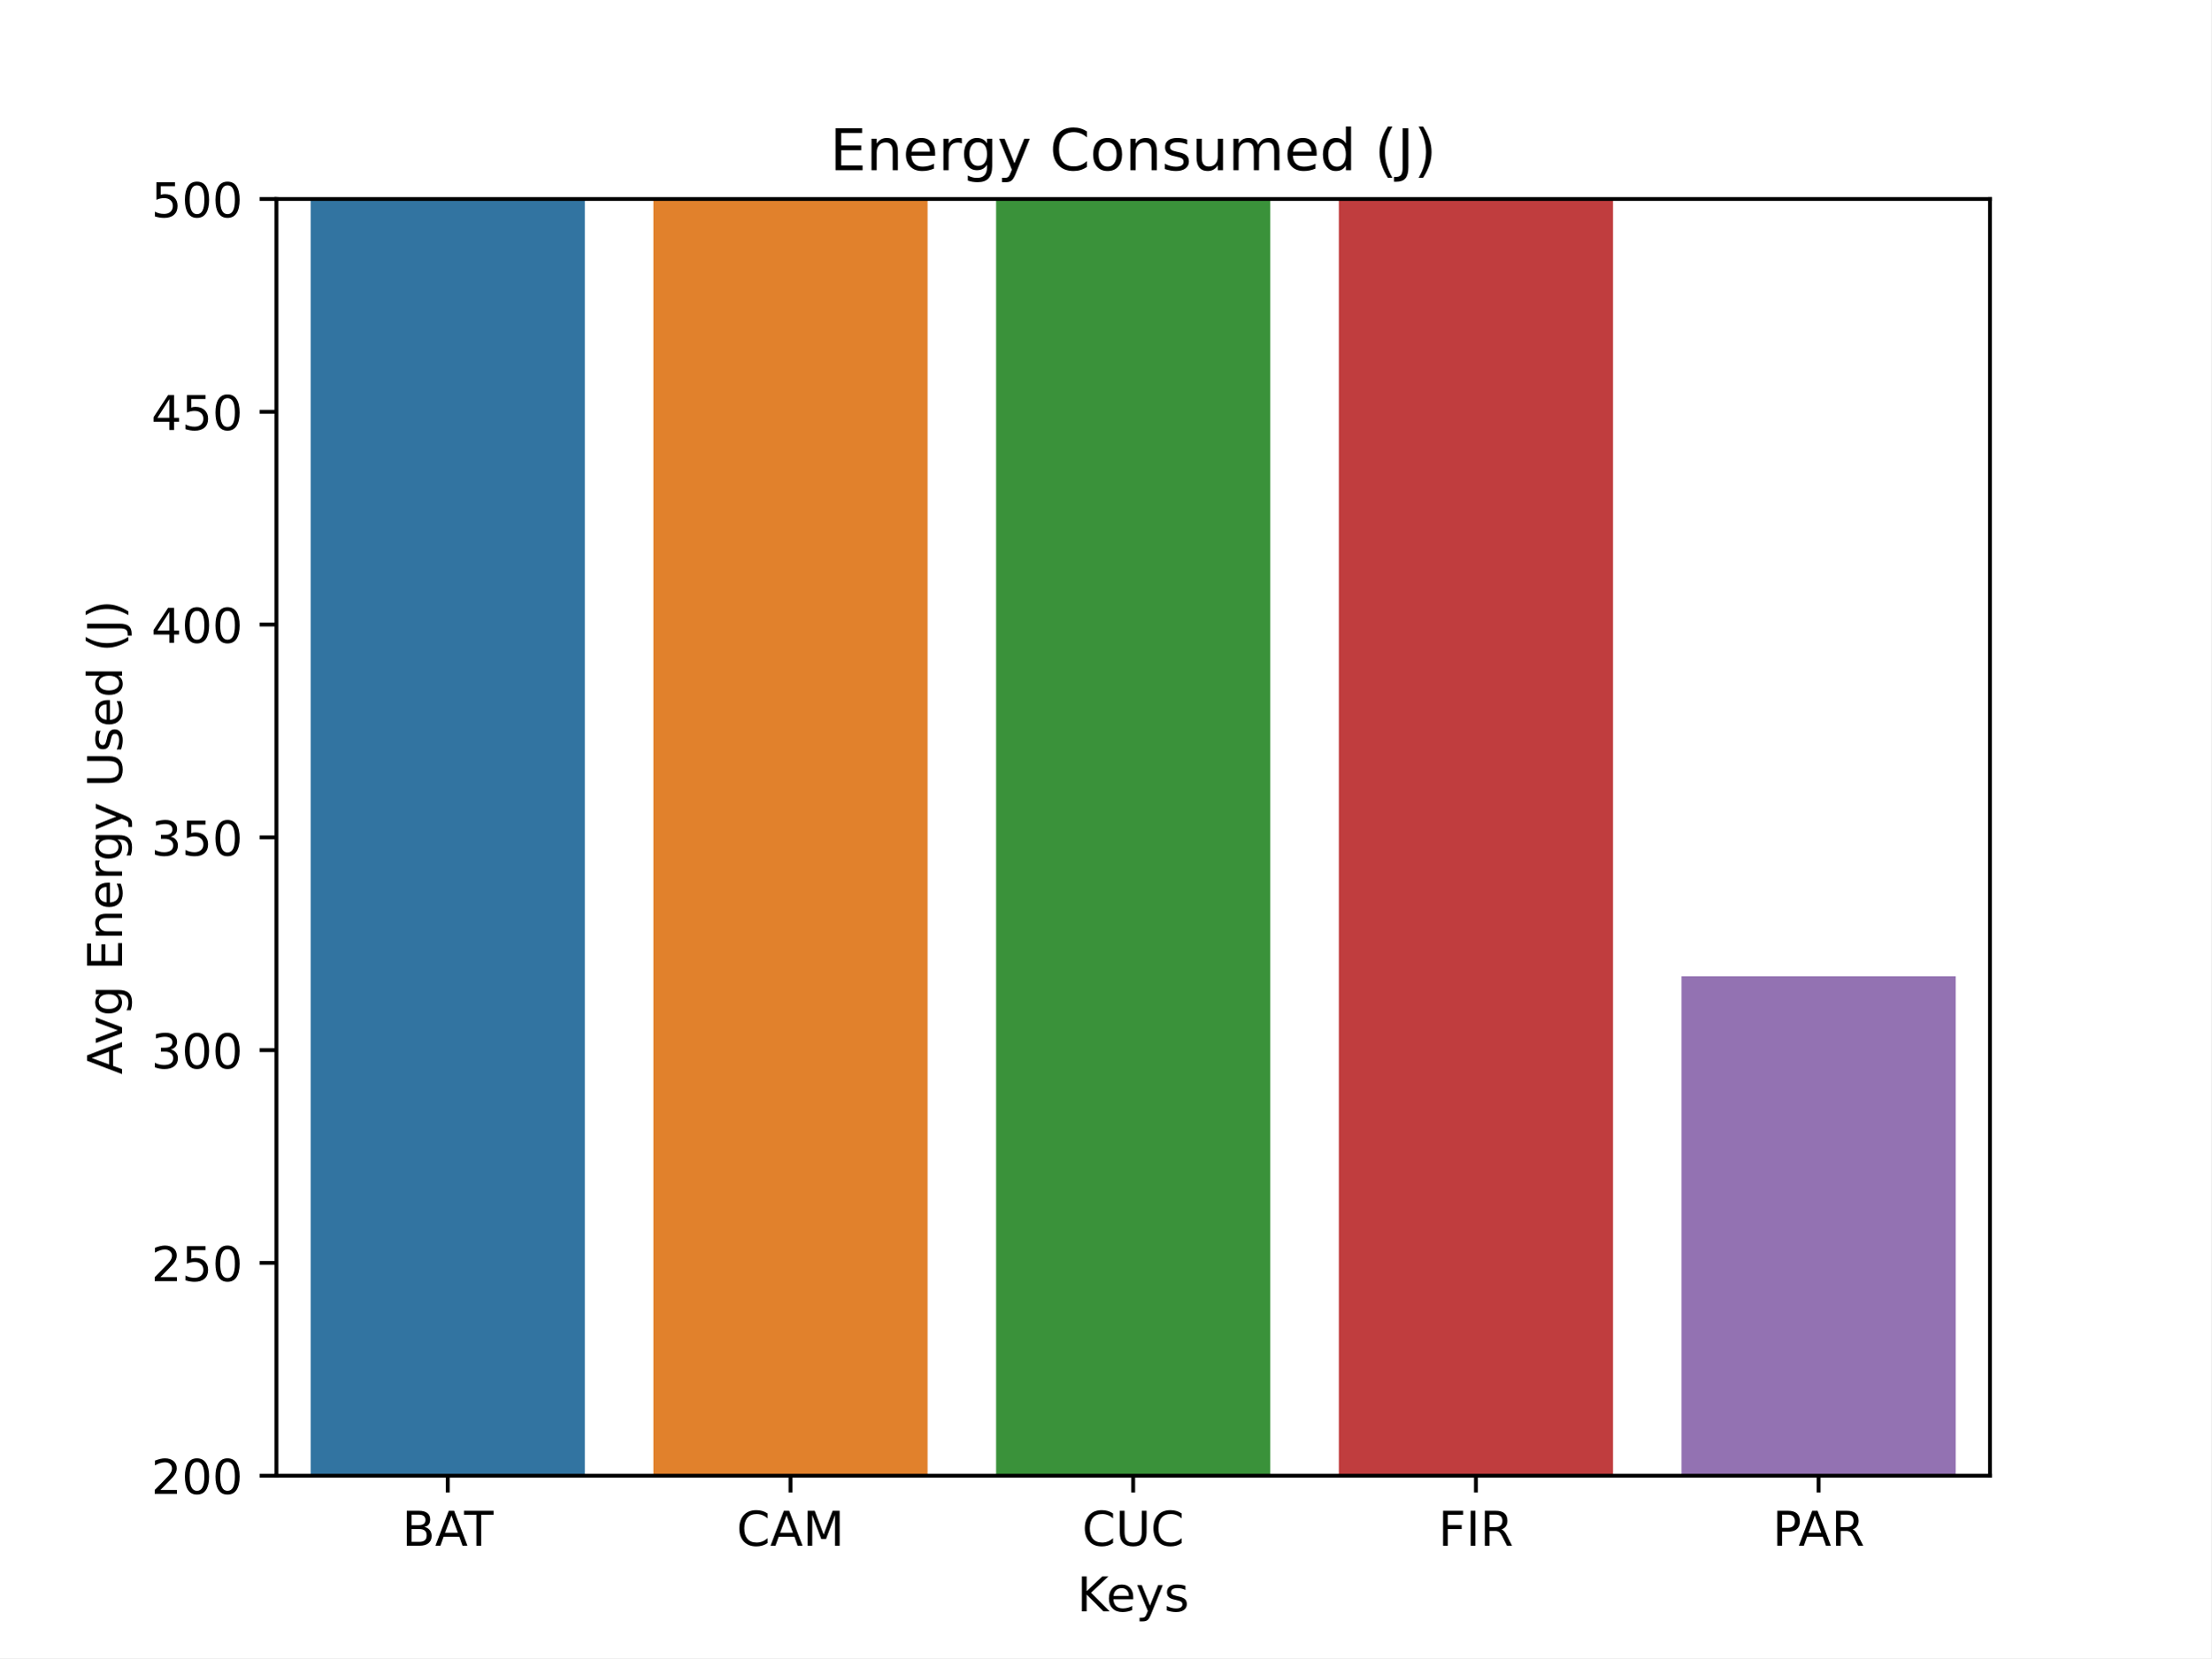
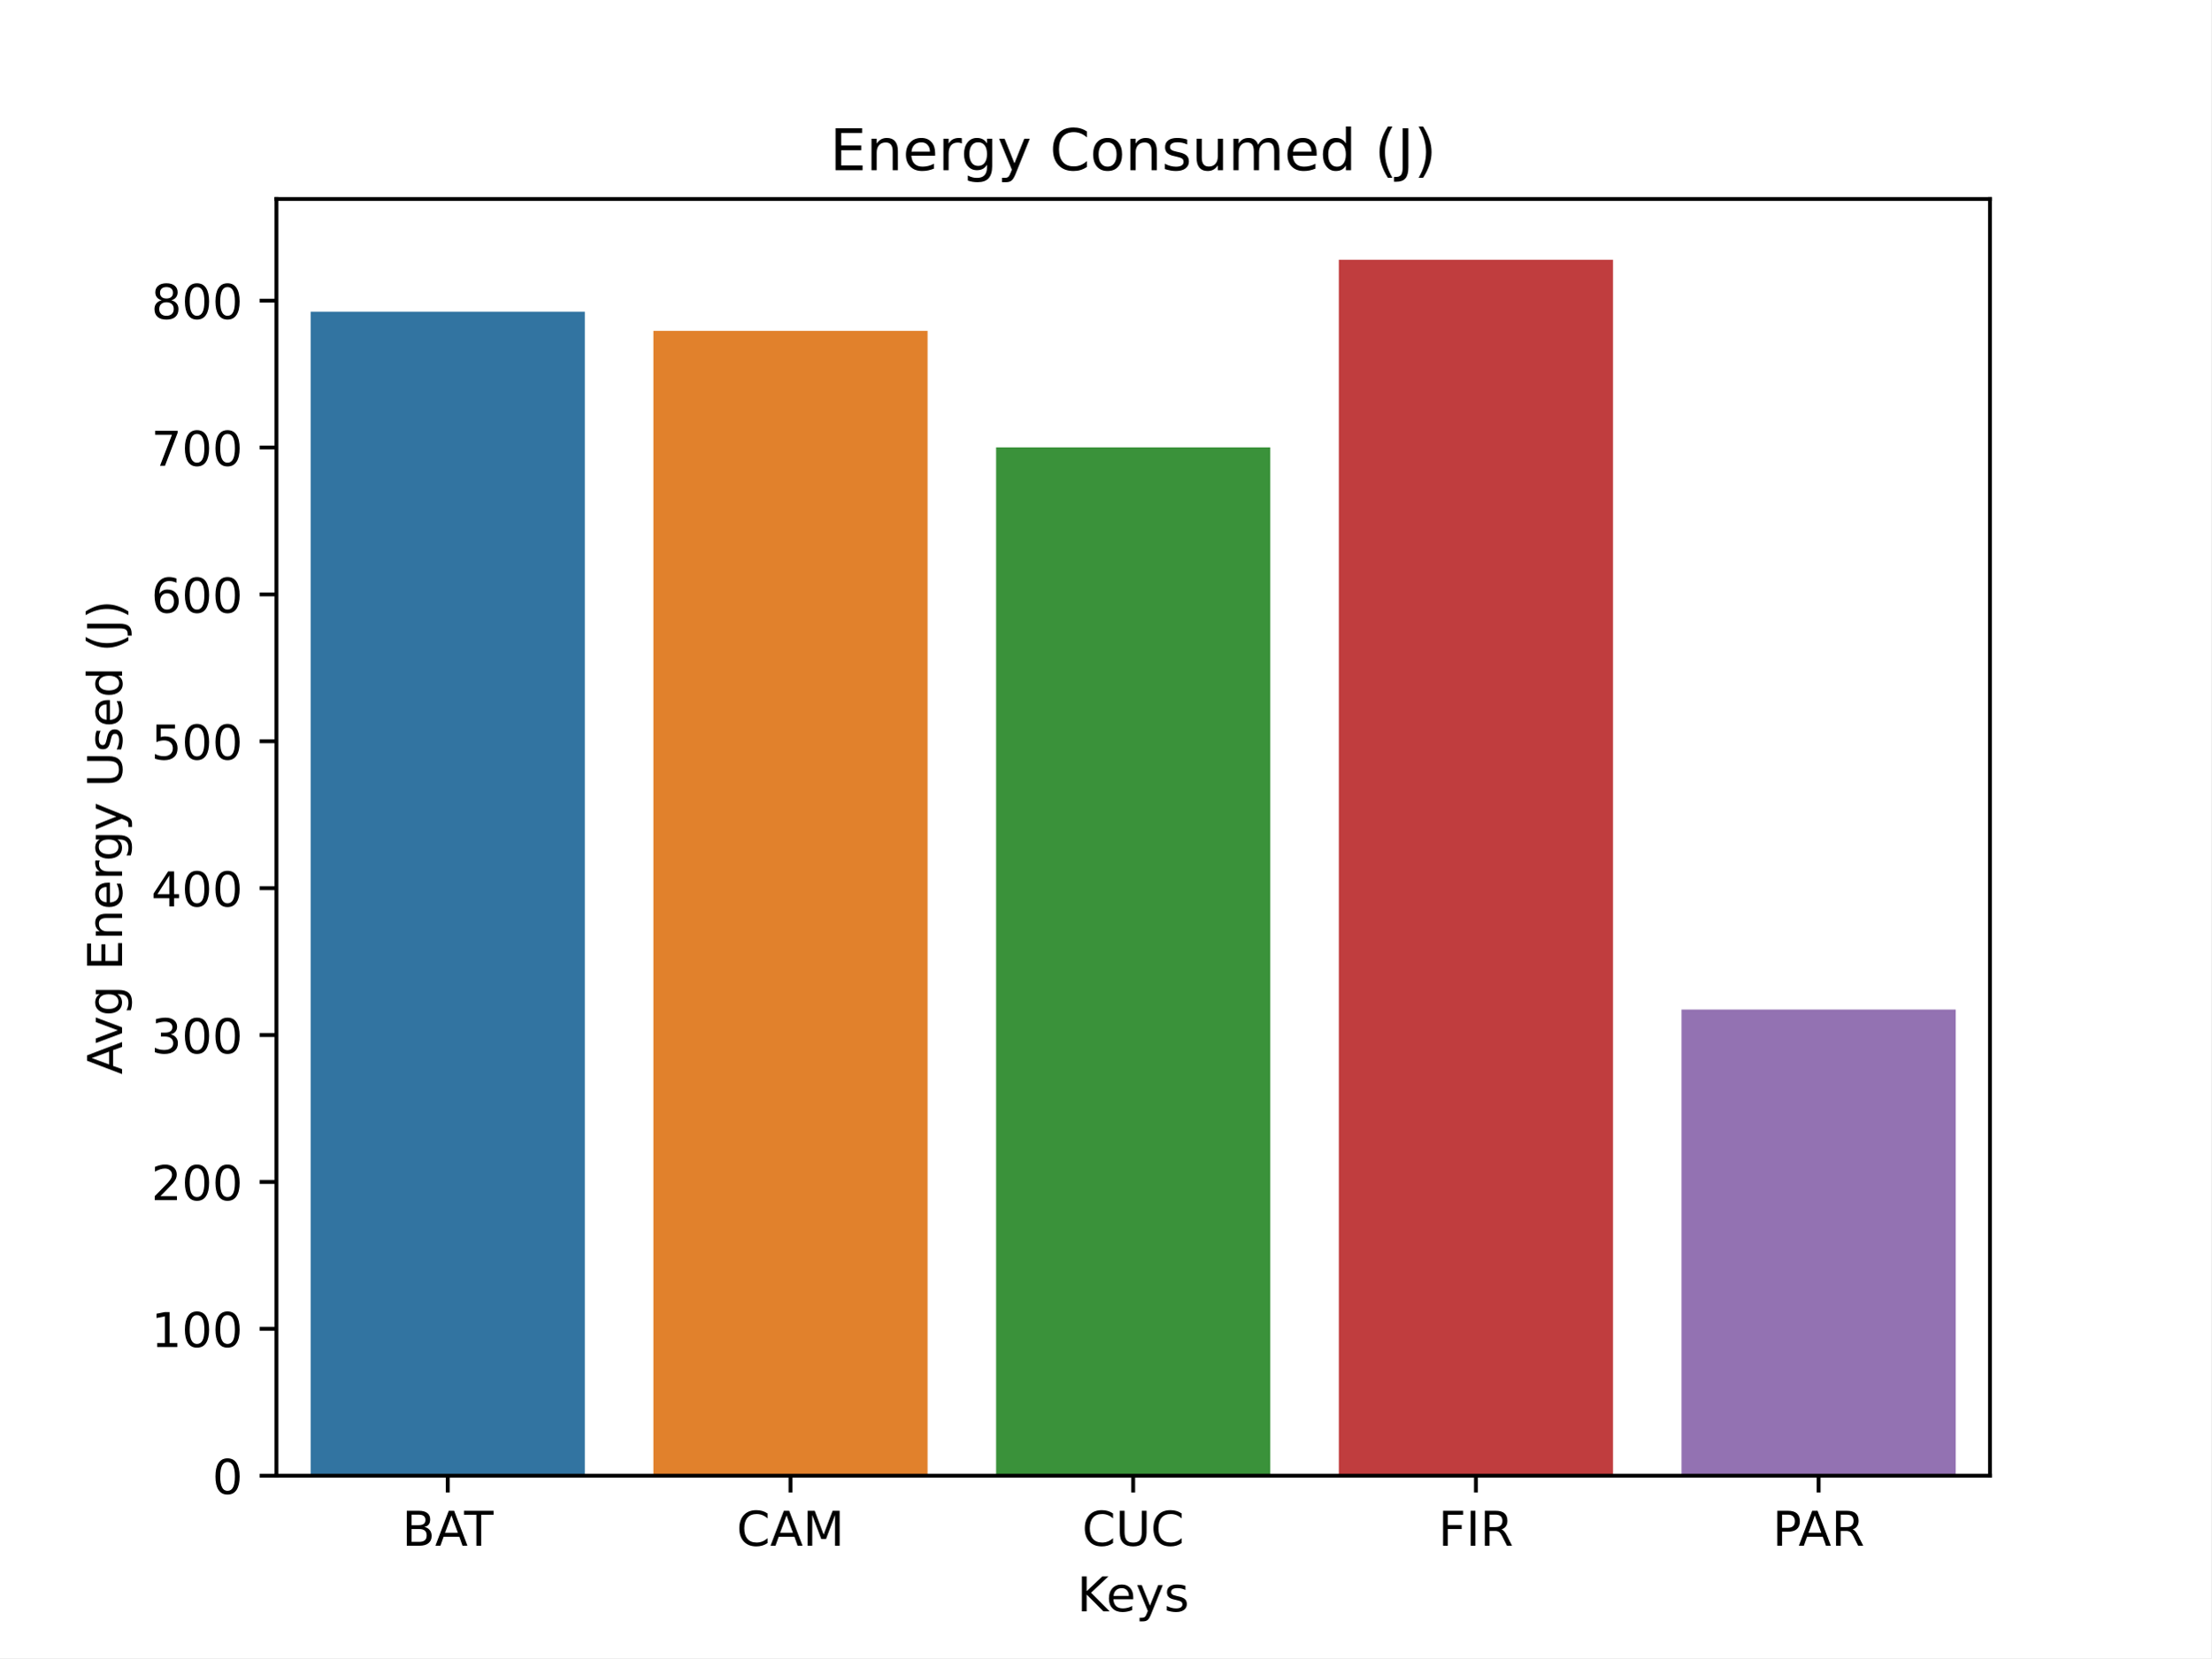
<svg xmlns="http://www.w3.org/2000/svg" xmlns:xlink="http://www.w3.org/1999/xlink" width="460.8pt" height="345.6pt" viewBox="0 0 460.8 345.6" version="1.1">
  <defs>
    <style type="text/css">*{stroke-linejoin: round; stroke-linecap: butt}</style>
  </defs>
  <g id="figure_1">
    <g id="patch_1">
      <path d="M 0 345.6  L 460.8 345.6  L 460.8 0  L 0 0  z " style="fill: #ffffff" />
    </g>
    <g id="axes_1">
      <g id="patch_2">
        <path d="M 57.6 307.584  L 414.72 307.584  L 414.72 41.472  L 57.6 41.472  z " style="fill: #ffffff" />
      </g>
      <g id="patch_3">
-         <path d="M 64.742 484.992  L 121.882 484.992  L 121.882 -217.952  L 64.742 -217.952  z " clip-path="url(#pfa598951a0)" style="fill: #3274a1" />
+         <path d="M 64.742 307.584  L 121.882 307.584  L 121.882 64.97  L 64.742 64.97  z " clip-path="url(#pc5b1e5dbd6)" style="fill: #3274a1" />
      </g>
      <g id="patch_4">
-         <path d="M 136.166 484.992  L 193.306 484.992  L 193.306 -206.402  L 136.166 -206.402  z " clip-path="url(#pfa598951a0)" style="fill: #e1812c" />
+         <path d="M 136.166 307.584  L 193.306 307.584  L 193.306 68.956  L 136.166 68.956  z " clip-path="url(#pc5b1e5dbd6)" style="fill: #e1812c" />
      </g>
      <g id="patch_5">
-         <path d="M 207.59 484.992  L 264.73 484.992  L 264.73 -136.034  L 207.59 -136.034  z " clip-path="url(#pfa598951a0)" style="fill: #3a923a" />
+         <path d="M 207.59 307.584  L 264.73 307.584  L 264.73 93.243  L 207.59 93.243  z " clip-path="url(#pc5b1e5dbd6)" style="fill: #3a923a" />
      </g>
      <g id="patch_6">
-         <path d="M 279.014 484.992  L 336.154 484.992  L 336.154 -249.317  L 279.014 -249.317  z " clip-path="url(#pfa598951a0)" style="fill: #c03d3e" />
+         <path d="M 279.014 307.584  L 336.154 307.584  L 336.154 54.144  L 279.014 54.144  z " clip-path="url(#pc5b1e5dbd6)" style="fill: #c03d3e" />
      </g>
      <g id="patch_7">
-         <path d="M 350.438 484.992  L 407.578 484.992  L 407.578 203.49  L 350.438 203.49  z " clip-path="url(#pfa598951a0)" style="fill: #9372b2" />
+         <path d="M 350.438 307.584  L 407.578 307.584  L 407.578 210.426  L 350.438 210.426  z " clip-path="url(#pc5b1e5dbd6)" style="fill: #9372b2" />
      </g>
      <g id="matplotlib.axis_1">
        <g id="xtick_1">
          <g id="line2d_1">
            <defs>
-               <path id="m22e3c6c79f" d="M 0 0  L 0 3.5  " style="stroke: #000000; stroke-width: 0.8" />
+               <path id="m3621d95616" d="M 0 0  L 0 3.5  " style="stroke: #000000; stroke-width: 0.8" />
            </defs>
            <g>
-               <use xlink:href="#m22e3c6c79f" x="93.312" y="307.584" style="stroke: #000000; stroke-width: 0.8" />
+               <use xlink:href="#m3621d95616" x="93.312" y="307.584" style="stroke: #000000; stroke-width: 0.8" />
            </g>
          </g>
          <g id="text_1">
            <g transform="translate(83.79481 322.1824)scale(0.1 -0.1)">
              <defs>
                <path id="DejaVuSans-42" d="M 1259 2228  L 1259 519  L 2272 519  Q 2781 519 3026 730  Q 3272 941 3272 1375  Q 3272 1813 3026 2020  Q 2781 2228 2272 2228  L 1259 2228  z M 1259 4147  L 1259 2741  L 2194 2741  Q 2656 2741 2882 2914  Q 3109 3088 3109 3444  Q 3109 3797 2882 3972  Q 2656 4147 2194 4147  L 1259 4147  z M 628 4666  L 2241 4666  Q 2963 4666 3353 4366  Q 3744 4066 3744 3513  Q 3744 3084 3544 2831  Q 3344 2578 2956 2516  Q 3422 2416 3680 2098  Q 3938 1781 3938 1306  Q 3938 681 3513 340  Q 3088 0 2303 0  L 628 0  L 628 4666  z " transform="scale(0.015625)" />
                <path id="DejaVuSans-41" d="M 2188 4044  L 1331 1722  L 3047 1722  L 2188 4044  z M 1831 4666  L 2547 4666  L 4325 0  L 3669 0  L 3244 1197  L 1141 1197  L 716 0  L 50 0  L 1831 4666  z " transform="scale(0.015625)" />
                <path id="DejaVuSans-54" d="M -19 4666  L 3928 4666  L 3928 4134  L 2272 4134  L 2272 0  L 1638 0  L 1638 4134  L -19 4134  L -19 4666  z " transform="scale(0.015625)" />
              </defs>
              <use xlink:href="#DejaVuSans-42" />
              <use xlink:href="#DejaVuSans-41" x="68.604" />
              <use xlink:href="#DejaVuSans-54" x="129.262" />
            </g>
          </g>
        </g>
        <g id="xtick_2">
          <g id="line2d_2">
            <g>
-               <use xlink:href="#m22e3c6c79f" x="164.736" y="307.584" style="stroke: #000000; stroke-width: 0.8" />
+               <use xlink:href="#m3621d95616" x="164.736" y="307.584" style="stroke: #000000; stroke-width: 0.8" />
            </g>
          </g>
          <g id="text_2">
            <g transform="translate(153.5102 322.1824)scale(0.1 -0.1)">
              <defs>
                <path id="DejaVuSans-43" d="M 4122 4306  L 4122 3641  Q 3803 3938 3442 4084  Q 3081 4231 2675 4231  Q 1875 4231 1450 3742  Q 1025 3253 1025 2328  Q 1025 1406 1450 917  Q 1875 428 2675 428  Q 3081 428 3442 575  Q 3803 722 4122 1019  L 4122 359  Q 3791 134 3420 21  Q 3050 -91 2638 -91  Q 1578 -91 968 557  Q 359 1206 359 2328  Q 359 3453 968 4101  Q 1578 4750 2638 4750  Q 3056 4750 3426 4639  Q 3797 4528 4122 4306  z " transform="scale(0.015625)" />
                <path id="DejaVuSans-4d" d="M 628 4666  L 1569 4666  L 2759 1491  L 3956 4666  L 4897 4666  L 4897 0  L 4281 0  L 4281 4097  L 3078 897  L 2444 897  L 1241 4097  L 1241 0  L 628 0  L 628 4666  z " transform="scale(0.015625)" />
              </defs>
              <use xlink:href="#DejaVuSans-43" />
              <use xlink:href="#DejaVuSans-41" x="69.824" />
              <use xlink:href="#DejaVuSans-4d" x="138.232" />
            </g>
          </g>
        </g>
        <g id="xtick_3">
          <g id="line2d_3">
            <g>
-               <use xlink:href="#m22e3c6c79f" x="236.16" y="307.584" style="stroke: #000000; stroke-width: 0.8" />
+               <use xlink:href="#m3621d95616" x="236.16" y="307.584" style="stroke: #000000; stroke-width: 0.8" />
            </g>
          </g>
          <g id="text_3">
            <g transform="translate(225.5178 322.1824)scale(0.1 -0.1)">
              <defs>
                <path id="DejaVuSans-55" d="M 556 4666  L 1191 4666  L 1191 1831  Q 1191 1081 1462 751  Q 1734 422 2344 422  Q 2950 422 3222 751  Q 3494 1081 3494 1831  L 3494 4666  L 4128 4666  L 4128 1753  Q 4128 841 3676 375  Q 3225 -91 2344 -91  Q 1459 -91 1007 375  Q 556 841 556 1753  L 556 4666  z " transform="scale(0.015625)" />
              </defs>
              <use xlink:href="#DejaVuSans-43" />
              <use xlink:href="#DejaVuSans-55" x="69.824" />
              <use xlink:href="#DejaVuSans-43" x="143.018" />
            </g>
          </g>
        </g>
        <g id="xtick_4">
          <g id="line2d_4">
            <g>
-               <use xlink:href="#m22e3c6c79f" x="307.584" y="307.584" style="stroke: #000000; stroke-width: 0.8" />
+               <use xlink:href="#m3621d95616" x="307.584" y="307.584" style="stroke: #000000; stroke-width: 0.8" />
            </g>
          </g>
          <g id="text_4">
            <g transform="translate(299.759 322.1824)scale(0.1 -0.1)">
              <defs>
                <path id="DejaVuSans-46" d="M 628 4666  L 3309 4666  L 3309 4134  L 1259 4134  L 1259 2759  L 3109 2759  L 3109 2228  L 1259 2228  L 1259 0  L 628 0  L 628 4666  z " transform="scale(0.015625)" />
                <path id="DejaVuSans-49" d="M 628 4666  L 1259 4666  L 1259 0  L 628 0  L 628 4666  z " transform="scale(0.015625)" />
                <path id="DejaVuSans-52" d="M 2841 2188  Q 3044 2119 3236 1894  Q 3428 1669 3622 1275  L 4263 0  L 3584 0  L 2988 1197  Q 2756 1666 2539 1819  Q 2322 1972 1947 1972  L 1259 1972  L 1259 0  L 628 0  L 628 4666  L 2053 4666  Q 2853 4666 3247 4331  Q 3641 3997 3641 3322  Q 3641 2881 3436 2590  Q 3231 2300 2841 2188  z M 1259 4147  L 1259 2491  L 2053 2491  Q 2509 2491 2742 2702  Q 2975 2913 2975 3322  Q 2975 3731 2742 3939  Q 2509 4147 2053 4147  L 1259 4147  z " transform="scale(0.015625)" />
              </defs>
              <use xlink:href="#DejaVuSans-46" />
              <use xlink:href="#DejaVuSans-49" x="57.52" />
              <use xlink:href="#DejaVuSans-52" x="87.012" />
            </g>
          </g>
        </g>
        <g id="xtick_5">
          <g id="line2d_5">
            <g>
-               <use xlink:href="#m22e3c6c79f" x="379.008" y="307.584" style="stroke: #000000; stroke-width: 0.8" />
+               <use xlink:href="#m3621d95616" x="379.008" y="307.584" style="stroke: #000000; stroke-width: 0.8" />
            </g>
          </g>
          <g id="text_5">
            <g transform="translate(369.4174 322.1824)scale(0.1 -0.1)">
              <defs>
                <path id="DejaVuSans-50" d="M 1259 4147  L 1259 2394  L 2053 2394  Q 2494 2394 2734 2622  Q 2975 2850 2975 3272  Q 2975 3691 2734 3919  Q 2494 4147 2053 4147  L 1259 4147  z M 628 4666  L 2053 4666  Q 2838 4666 3239 4311  Q 3641 3956 3641 3272  Q 3641 2581 3239 2228  Q 2838 1875 2053 1875  L 1259 1875  L 1259 0  L 628 0  L 628 4666  z " transform="scale(0.015625)" />
              </defs>
              <use xlink:href="#DejaVuSans-50" />
              <use xlink:href="#DejaVuSans-41" x="53.928" />
              <use xlink:href="#DejaVuSans-52" x="122.336" />
            </g>
          </g>
        </g>
        <g id="text_6">
          <g transform="translate(224.4905 335.8606)scale(0.1 -0.1)">
            <defs>
              <path id="DejaVuSans-4b" d="M 628 4666  L 1259 4666  L 1259 2694  L 3353 4666  L 4166 4666  L 1850 2491  L 4331 0  L 3500 0  L 1259 2247  L 1259 0  L 628 0  L 628 4666  z " transform="scale(0.015625)" />
              <path id="DejaVuSans-65" d="M 3597 1894  L 3597 1613  L 953 1613  Q 991 1019 1311 708  Q 1631 397 2203 397  Q 2534 397 2845 478  Q 3156 559 3463 722  L 3463 178  Q 3153 47 2828 -22  Q 2503 -91 2169 -91  Q 1331 -91 842 396  Q 353 884 353 1716  Q 353 2575 817 3079  Q 1281 3584 2069 3584  Q 2775 3584 3186 3129  Q 3597 2675 3597 1894  z M 3022 2063  Q 3016 2534 2758 2815  Q 2500 3097 2075 3097  Q 1594 3097 1305 2825  Q 1016 2553 972 2059  L 3022 2063  z " transform="scale(0.015625)" />
              <path id="DejaVuSans-79" d="M 2059 -325  Q 1816 -950 1584 -1140  Q 1353 -1331 966 -1331  L 506 -1331  L 506 -850  L 844 -850  Q 1081 -850 1212 -737  Q 1344 -625 1503 -206  L 1606 56  L 191 3500  L 800 3500  L 1894 763  L 2988 3500  L 3597 3500  L 2059 -325  z " transform="scale(0.015625)" />
              <path id="DejaVuSans-73" d="M 2834 3397  L 2834 2853  Q 2591 2978 2328 3040  Q 2066 3103 1784 3103  Q 1356 3103 1142 2972  Q 928 2841 928 2578  Q 928 2378 1081 2264  Q 1234 2150 1697 2047  L 1894 2003  Q 2506 1872 2764 1633  Q 3022 1394 3022 966  Q 3022 478 2636 193  Q 2250 -91 1575 -91  Q 1294 -91 989 -36  Q 684 19 347 128  L 347 722  Q 666 556 975 473  Q 1284 391 1588 391  Q 1994 391 2212 530  Q 2431 669 2431 922  Q 2431 1156 2273 1281  Q 2116 1406 1581 1522  L 1381 1569  Q 847 1681 609 1914  Q 372 2147 372 2553  Q 372 3047 722 3315  Q 1072 3584 1716 3584  Q 2034 3584 2315 3537  Q 2597 3491 2834 3397  z " transform="scale(0.015625)" />
            </defs>
            <use xlink:href="#DejaVuSans-4b" />
            <use xlink:href="#DejaVuSans-65" x="60.576" />
            <use xlink:href="#DejaVuSans-79" x="122.1" />
            <use xlink:href="#DejaVuSans-73" x="181.279" />
          </g>
        </g>
      </g>
      <g id="matplotlib.axis_2">
        <g id="ytick_1">
          <g id="line2d_6">
            <defs>
-               <path id="m48c05090cf" d="M 0 0  L -3.5 0  " style="stroke: #000000; stroke-width: 0.8" />
+               <path id="m05c0c1ebee" d="M 0 0  L -3.5 0  " style="stroke: #000000; stroke-width: 0.8" />
            </defs>
            <g>
-               <use xlink:href="#m48c05090cf" x="57.6" y="307.584" style="stroke: #000000; stroke-width: 0.8" />
+               <use xlink:href="#m05c0c1ebee" x="57.6" y="307.584" style="stroke: #000000; stroke-width: 0.8" />
            </g>
          </g>
          <g id="text_7">
-             <g transform="translate(31.5125 311.3832)scale(0.1 -0.1)">
-               <defs>
-                 <path id="DejaVuSans-32" d="M 1228 531  L 3431 531  L 3431 0  L 469 0  L 469 531  Q 828 903 1448 1529  Q 2069 2156 2228 2338  Q 2531 2678 2651 2914  Q 2772 3150 2772 3378  Q 2772 3750 2511 3984  Q 2250 4219 1831 4219  Q 1534 4219 1204 4116  Q 875 4013 500 3803  L 500 4441  Q 881 4594 1212 4672  Q 1544 4750 1819 4750  Q 2544 4750 2975 4387  Q 3406 4025 3406 3419  Q 3406 3131 3298 2873  Q 3191 2616 2906 2266  Q 2828 2175 2409 1742  Q 1991 1309 1228 531  z " transform="scale(0.015625)" />
+             <g transform="translate(44.2375 311.3832)scale(0.1 -0.1)">
+               <defs>
                <path id="DejaVuSans-30" d="M 2034 4250  Q 1547 4250 1301 3770  Q 1056 3291 1056 2328  Q 1056 1369 1301 889  Q 1547 409 2034 409  Q 2525 409 2770 889  Q 3016 1369 3016 2328  Q 3016 3291 2770 3770  Q 2525 4250 2034 4250  z M 2034 4750  Q 2819 4750 3233 4129  Q 3647 3509 3647 2328  Q 3647 1150 3233 529  Q 2819 -91 2034 -91  Q 1250 -91 836 529  Q 422 1150 422 2328  Q 422 3509 836 4129  Q 1250 4750 2034 4750  z " transform="scale(0.015625)" />
              </defs>
-               <use xlink:href="#DejaVuSans-32" />
-               <use xlink:href="#DejaVuSans-30" x="63.623" />
-               <use xlink:href="#DejaVuSans-30" x="127.246" />
+               <use xlink:href="#DejaVuSans-30" />
            </g>
          </g>
        </g>
        <g id="ytick_2">
          <g id="line2d_7">
            <g>
-               <use xlink:href="#m48c05090cf" x="57.6" y="263.232" style="stroke: #000000; stroke-width: 0.8" />
+               <use xlink:href="#m05c0c1ebee" x="57.6" y="276.969" style="stroke: #000000; stroke-width: 0.8" />
            </g>
          </g>
          <g id="text_8">
-             <g transform="translate(31.5125 267.0312)scale(0.1 -0.1)">
-               <defs>
-                 <path id="DejaVuSans-35" d="M 691 4666  L 3169 4666  L 3169 4134  L 1269 4134  L 1269 2991  Q 1406 3038 1543 3061  Q 1681 3084 1819 3084  Q 2600 3084 3056 2656  Q 3513 2228 3513 1497  Q 3513 744 3044 326  Q 2575 -91 1722 -91  Q 1428 -91 1123 -41  Q 819 9 494 109  L 494 744  Q 775 591 1075 516  Q 1375 441 1709 441  Q 2250 441 2565 725  Q 2881 1009 2881 1497  Q 2881 1984 2565 2268  Q 2250 2553 1709 2553  Q 1456 2553 1204 2497  Q 953 2441 691 2322  L 691 4666  z " transform="scale(0.015625)" />
-               </defs>
-               <use xlink:href="#DejaVuSans-32" />
-               <use xlink:href="#DejaVuSans-35" x="63.623" />
+             <g transform="translate(31.5125 280.7679)scale(0.1 -0.1)">
+               <defs>
+                 <path id="DejaVuSans-31" d="M 794 531  L 1825 531  L 1825 4091  L 703 3866  L 703 4441  L 1819 4666  L 2450 4666  L 2450 531  L 3481 531  L 3481 0  L 794 0  L 794 531  z " transform="scale(0.015625)" />
+               </defs>
+               <use xlink:href="#DejaVuSans-31" />
+               <use xlink:href="#DejaVuSans-30" x="63.623" />
              <use xlink:href="#DejaVuSans-30" x="127.246" />
            </g>
          </g>
        </g>
        <g id="ytick_3">
          <g id="line2d_8">
            <g>
-               <use xlink:href="#m48c05090cf" x="57.6" y="218.88" style="stroke: #000000; stroke-width: 0.8" />
+               <use xlink:href="#m05c0c1ebee" x="57.6" y="246.353" style="stroke: #000000; stroke-width: 0.8" />
            </g>
          </g>
          <g id="text_9">
-             <g transform="translate(31.5125 222.6792)scale(0.1 -0.1)">
-               <defs>
-                 <path id="DejaVuSans-33" d="M 2597 2516  Q 3050 2419 3304 2112  Q 3559 1806 3559 1356  Q 3559 666 3084 287  Q 2609 -91 1734 -91  Q 1441 -91 1130 -33  Q 819 25 488 141  L 488 750  Q 750 597 1062 519  Q 1375 441 1716 441  Q 2309 441 2620 675  Q 2931 909 2931 1356  Q 2931 1769 2642 2001  Q 2353 2234 1838 2234  L 1294 2234  L 1294 2753  L 1863 2753  Q 2328 2753 2575 2939  Q 2822 3125 2822 3475  Q 2822 3834 2567 4026  Q 2313 4219 1838 4219  Q 1578 4219 1281 4162  Q 984 4106 628 3988  L 628 4550  Q 988 4650 1302 4700  Q 1616 4750 1894 4750  Q 2613 4750 3031 4423  Q 3450 4097 3450 3541  Q 3450 3153 3228 2886  Q 3006 2619 2597 2516  z " transform="scale(0.015625)" />
-               </defs>
-               <use xlink:href="#DejaVuSans-33" />
+             <g transform="translate(31.5125 250.1525)scale(0.1 -0.1)">
+               <defs>
+                 <path id="DejaVuSans-32" d="M 1228 531  L 3431 531  L 3431 0  L 469 0  L 469 531  Q 828 903 1448 1529  Q 2069 2156 2228 2338  Q 2531 2678 2651 2914  Q 2772 3150 2772 3378  Q 2772 3750 2511 3984  Q 2250 4219 1831 4219  Q 1534 4219 1204 4116  Q 875 4013 500 3803  L 500 4441  Q 881 4594 1212 4672  Q 1544 4750 1819 4750  Q 2544 4750 2975 4387  Q 3406 4025 3406 3419  Q 3406 3131 3298 2873  Q 3191 2616 2906 2266  Q 2828 2175 2409 1742  Q 1991 1309 1228 531  z " transform="scale(0.015625)" />
+               </defs>
+               <use xlink:href="#DejaVuSans-32" />
              <use xlink:href="#DejaVuSans-30" x="63.623" />
              <use xlink:href="#DejaVuSans-30" x="127.246" />
            </g>
          </g>
        </g>
        <g id="ytick_4">
          <g id="line2d_9">
            <g>
-               <use xlink:href="#m48c05090cf" x="57.6" y="174.528" style="stroke: #000000; stroke-width: 0.8" />
+               <use xlink:href="#m05c0c1ebee" x="57.6" y="215.738" style="stroke: #000000; stroke-width: 0.8" />
            </g>
          </g>
          <g id="text_10">
-             <g transform="translate(31.5125 178.3272)scale(0.1 -0.1)">
+             <g transform="translate(31.5125 219.5372)scale(0.1 -0.1)">
+               <defs>
+                 <path id="DejaVuSans-33" d="M 2597 2516  Q 3050 2419 3304 2112  Q 3559 1806 3559 1356  Q 3559 666 3084 287  Q 2609 -91 1734 -91  Q 1441 -91 1130 -33  Q 819 25 488 141  L 488 750  Q 750 597 1062 519  Q 1375 441 1716 441  Q 2309 441 2620 675  Q 2931 909 2931 1356  Q 2931 1769 2642 2001  Q 2353 2234 1838 2234  L 1294 2234  L 1294 2753  L 1863 2753  Q 2328 2753 2575 2939  Q 2822 3125 2822 3475  Q 2822 3834 2567 4026  Q 2313 4219 1838 4219  Q 1578 4219 1281 4162  Q 984 4106 628 3988  L 628 4550  Q 988 4650 1302 4700  Q 1616 4750 1894 4750  Q 2613 4750 3031 4423  Q 3450 4097 3450 3541  Q 3450 3153 3228 2886  Q 3006 2619 2597 2516  z " transform="scale(0.015625)" />
+               </defs>
              <use xlink:href="#DejaVuSans-33" />
-               <use xlink:href="#DejaVuSans-35" x="63.623" />
+               <use xlink:href="#DejaVuSans-30" x="63.623" />
              <use xlink:href="#DejaVuSans-30" x="127.246" />
            </g>
          </g>
        </g>
        <g id="ytick_5">
          <g id="line2d_10">
            <g>
-               <use xlink:href="#m48c05090cf" x="57.6" y="130.176" style="stroke: #000000; stroke-width: 0.8" />
+               <use xlink:href="#m05c0c1ebee" x="57.6" y="185.123" style="stroke: #000000; stroke-width: 0.8" />
            </g>
          </g>
          <g id="text_11">
-             <g transform="translate(31.5125 133.9752)scale(0.1 -0.1)">
+             <g transform="translate(31.5125 188.9218)scale(0.1 -0.1)">
              <defs>
                <path id="DejaVuSans-34" d="M 2419 4116  L 825 1625  L 2419 1625  L 2419 4116  z M 2253 4666  L 3047 4666  L 3047 1625  L 3713 1625  L 3713 1100  L 3047 1100  L 3047 0  L 2419 0  L 2419 1100  L 313 1100  L 313 1709  L 2253 4666  z " transform="scale(0.015625)" />
              </defs>
              <use xlink:href="#DejaVuSans-34" />
              <use xlink:href="#DejaVuSans-30" x="63.623" />
              <use xlink:href="#DejaVuSans-30" x="127.246" />
            </g>
          </g>
        </g>
        <g id="ytick_6">
          <g id="line2d_11">
            <g>
-               <use xlink:href="#m48c05090cf" x="57.6" y="85.824" style="stroke: #000000; stroke-width: 0.8" />
+               <use xlink:href="#m05c0c1ebee" x="57.6" y="154.507" style="stroke: #000000; stroke-width: 0.8" />
            </g>
          </g>
          <g id="text_12">
-             <g transform="translate(31.5125 89.62322)scale(0.1 -0.1)">
-               <use xlink:href="#DejaVuSans-34" />
-               <use xlink:href="#DejaVuSans-35" x="63.623" />
+             <g transform="translate(31.5125 158.3065)scale(0.1 -0.1)">
+               <defs>
+                 <path id="DejaVuSans-35" d="M 691 4666  L 3169 4666  L 3169 4134  L 1269 4134  L 1269 2991  Q 1406 3038 1543 3061  Q 1681 3084 1819 3084  Q 2600 3084 3056 2656  Q 3513 2228 3513 1497  Q 3513 744 3044 326  Q 2575 -91 1722 -91  Q 1428 -91 1123 -41  Q 819 9 494 109  L 494 744  Q 775 591 1075 516  Q 1375 441 1709 441  Q 2250 441 2565 725  Q 2881 1009 2881 1497  Q 2881 1984 2565 2268  Q 2250 2553 1709 2553  Q 1456 2553 1204 2497  Q 953 2441 691 2322  L 691 4666  z " transform="scale(0.015625)" />
+               </defs>
+               <use xlink:href="#DejaVuSans-35" />
+               <use xlink:href="#DejaVuSans-30" x="63.623" />
              <use xlink:href="#DejaVuSans-30" x="127.246" />
            </g>
          </g>
        </g>
        <g id="ytick_7">
          <g id="line2d_12">
            <g>
-               <use xlink:href="#m48c05090cf" x="57.6" y="41.472" style="stroke: #000000; stroke-width: 0.8" />
+               <use xlink:href="#m05c0c1ebee" x="57.6" y="123.892" style="stroke: #000000; stroke-width: 0.8" />
            </g>
          </g>
          <g id="text_13">
-             <g transform="translate(31.5125 45.27122)scale(0.1 -0.1)">
-               <use xlink:href="#DejaVuSans-35" />
-               <use xlink:href="#DejaVuSans-30" x="63.623" />
-               <use xlink:href="#DejaVuSans-30" x="127.246" />
-             </g>
-           </g>
-         </g>
-         <g id="text_14">
+             <g transform="translate(31.5125 127.6911)scale(0.1 -0.1)">
+               <defs>
+                 <path id="DejaVuSans-36" d="M 2113 2584  Q 1688 2584 1439 2293  Q 1191 2003 1191 1497  Q 1191 994 1439 701  Q 1688 409 2113 409  Q 2538 409 2786 701  Q 3034 994 3034 1497  Q 3034 2003 2786 2293  Q 2538 2584 2113 2584  z M 3366 4563  L 3366 3988  Q 3128 4100 2886 4159  Q 2644 4219 2406 4219  Q 1781 4219 1451 3797  Q 1122 3375 1075 2522  Q 1259 2794 1537 2939  Q 1816 3084 2150 3084  Q 2853 3084 3261 2657  Q 3669 2231 3669 1497  Q 3669 778 3244 343  Q 2819 -91 2113 -91  Q 1303 -91 875 529  Q 447 1150 447 2328  Q 447 3434 972 4092  Q 1497 4750 2381 4750  Q 2619 4750 2861 4703  Q 3103 4656 3366 4563  z " transform="scale(0.015625)" />
+               </defs>
+               <use xlink:href="#DejaVuSans-36" />
+               <use xlink:href="#DejaVuSans-30" x="63.623" />
+               <use xlink:href="#DejaVuSans-30" x="127.246" />
+             </g>
+           </g>
+         </g>
+         <g id="ytick_8">
+           <g id="line2d_13">
+             <g>
+               <use xlink:href="#m05c0c1ebee" x="57.6" y="93.277" style="stroke: #000000; stroke-width: 0.8" />
+             </g>
+           </g>
+           <g id="text_14">
+             <g transform="translate(31.5125 97.07576)scale(0.1 -0.1)">
+               <defs>
+                 <path id="DejaVuSans-37" d="M 525 4666  L 3525 4666  L 3525 4397  L 1831 0  L 1172 0  L 2766 4134  L 525 4134  L 525 4666  z " transform="scale(0.015625)" />
+               </defs>
+               <use xlink:href="#DejaVuSans-37" />
+               <use xlink:href="#DejaVuSans-30" x="63.623" />
+               <use xlink:href="#DejaVuSans-30" x="127.246" />
+             </g>
+           </g>
+         </g>
+         <g id="ytick_9">
+           <g id="line2d_14">
+             <g>
+               <use xlink:href="#m05c0c1ebee" x="57.6" y="62.661" style="stroke: #000000; stroke-width: 0.8" />
+             </g>
+           </g>
+           <g id="text_15">
+             <g transform="translate(31.5125 66.46041)scale(0.1 -0.1)">
+               <defs>
+                 <path id="DejaVuSans-38" d="M 2034 2216  Q 1584 2216 1326 1975  Q 1069 1734 1069 1313  Q 1069 891 1326 650  Q 1584 409 2034 409  Q 2484 409 2743 651  Q 3003 894 3003 1313  Q 3003 1734 2745 1975  Q 2488 2216 2034 2216  z M 1403 2484  Q 997 2584 770 2862  Q 544 3141 544 3541  Q 544 4100 942 4425  Q 1341 4750 2034 4750  Q 2731 4750 3128 4425  Q 3525 4100 3525 3541  Q 3525 3141 3298 2862  Q 3072 2584 2669 2484  Q 3125 2378 3379 2068  Q 3634 1759 3634 1313  Q 3634 634 3220 271  Q 2806 -91 2034 -91  Q 1263 -91 848 271  Q 434 634 434 1313  Q 434 1759 690 2068  Q 947 2378 1403 2484  z M 1172 3481  Q 1172 3119 1398 2916  Q 1625 2713 2034 2713  Q 2441 2713 2670 2916  Q 2900 3119 2900 3481  Q 2900 3844 2670 4047  Q 2441 4250 2034 4250  Q 1625 4250 1398 4047  Q 1172 3844 1172 3481  z " transform="scale(0.015625)" />
+               </defs>
+               <use xlink:href="#DejaVuSans-38" />
+               <use xlink:href="#DejaVuSans-30" x="63.623" />
+               <use xlink:href="#DejaVuSans-30" x="127.246" />
+             </g>
+           </g>
+         </g>
+         <g id="text_16">
          <g transform="translate(25.43281 223.953)rotate(-90)scale(0.1 -0.1)">
            <defs>
              <path id="DejaVuSans-76" d="M 191 3500  L 800 3500  L 1894 563  L 2988 3500  L 3597 3500  L 2284 0  L 1503 0  L 191 3500  z " transform="scale(0.015625)" />
              <path id="DejaVuSans-67" d="M 2906 1791  Q 2906 2416 2648 2759  Q 2391 3103 1925 3103  Q 1463 3103 1205 2759  Q 947 2416 947 1791  Q 947 1169 1205 825  Q 1463 481 1925 481  Q 2391 481 2648 825  Q 2906 1169 2906 1791  z M 3481 434  Q 3481 -459 3084 -895  Q 2688 -1331 1869 -1331  Q 1566 -1331 1297 -1286  Q 1028 -1241 775 -1147  L 775 -588  Q 1028 -725 1275 -790  Q 1522 -856 1778 -856  Q 2344 -856 2625 -561  Q 2906 -266 2906 331  L 2906 616  Q 2728 306 2450 153  Q 2172 0 1784 0  Q 1141 0 747 490  Q 353 981 353 1791  Q 353 2603 747 3093  Q 1141 3584 1784 3584  Q 2172 3584 2450 3431  Q 2728 3278 2906 2969  L 2906 3500  L 3481 3500  L 3481 434  z " transform="scale(0.015625)" />
              <path id="DejaVuSans-20" transform="scale(0.015625)" />
              <path id="DejaVuSans-45" d="M 628 4666  L 3578 4666  L 3578 4134  L 1259 4134  L 1259 2753  L 3481 2753  L 3481 2222  L 1259 2222  L 1259 531  L 3634 531  L 3634 0  L 628 0  L 628 4666  z " transform="scale(0.015625)" />
              <path id="DejaVuSans-6e" d="M 3513 2113  L 3513 0  L 2938 0  L 2938 2094  Q 2938 2591 2744 2837  Q 2550 3084 2163 3084  Q 1697 3084 1428 2787  Q 1159 2491 1159 1978  L 1159 0  L 581 0  L 581 3500  L 1159 3500  L 1159 2956  Q 1366 3272 1645 3428  Q 1925 3584 2291 3584  Q 2894 3584 3203 3211  Q 3513 2838 3513 2113  z " transform="scale(0.015625)" />
              <path id="DejaVuSans-72" d="M 2631 2963  Q 2534 3019 2420 3045  Q 2306 3072 2169 3072  Q 1681 3072 1420 2755  Q 1159 2438 1159 1844  L 1159 0  L 581 0  L 581 3500  L 1159 3500  L 1159 2956  Q 1341 3275 1631 3429  Q 1922 3584 2338 3584  Q 2397 3584 2469 3576  Q 2541 3569 2628 3553  L 2631 2963  z " transform="scale(0.015625)" />
              <path id="DejaVuSans-64" d="M 2906 2969  L 2906 4863  L 3481 4863  L 3481 0  L 2906 0  L 2906 525  Q 2725 213 2448 61  Q 2172 -91 1784 -91  Q 1150 -91 751 415  Q 353 922 353 1747  Q 353 2572 751 3078  Q 1150 3584 1784 3584  Q 2172 3584 2448 3432  Q 2725 3281 2906 2969  z M 947 1747  Q 947 1113 1208 752  Q 1469 391 1925 391  Q 2381 391 2643 752  Q 2906 1113 2906 1747  Q 2906 2381 2643 2742  Q 2381 3103 1925 3103  Q 1469 3103 1208 2742  Q 947 2381 947 1747  z " transform="scale(0.015625)" />
              <path id="DejaVuSans-28" d="M 1984 4856  Q 1566 4138 1362 3434  Q 1159 2731 1159 2009  Q 1159 1288 1364 580  Q 1569 -128 1984 -844  L 1484 -844  Q 1016 -109 783 600  Q 550 1309 550 2009  Q 550 2706 781 3412  Q 1013 4119 1484 4856  L 1984 4856  z " transform="scale(0.015625)" />
              <path id="DejaVuSans-4a" d="M 628 4666  L 1259 4666  L 1259 325  Q 1259 -519 939 -900  Q 619 -1281 -91 -1281  L -331 -1281  L -331 -750  L -134 -750  Q 284 -750 456 -515  Q 628 -281 628 325  L 628 4666  z " transform="scale(0.015625)" />
              <path id="DejaVuSans-29" d="M 513 4856  L 1013 4856  Q 1481 4119 1714 3412  Q 1947 2706 1947 2009  Q 1947 1309 1714 600  Q 1481 -109 1013 -844  L 513 -844  Q 928 -128 1133 580  Q 1338 1288 1338 2009  Q 1338 2731 1133 3434  Q 928 4138 513 4856  z " transform="scale(0.015625)" />
            </defs>
            <use xlink:href="#DejaVuSans-41" />
            <use xlink:href="#DejaVuSans-76" x="62.533" />
            <use xlink:href="#DejaVuSans-67" x="121.713" />
            <use xlink:href="#DejaVuSans-20" x="185.189" />
            <use xlink:href="#DejaVuSans-45" x="216.977" />
            <use xlink:href="#DejaVuSans-6e" x="280.16" />
            <use xlink:href="#DejaVuSans-65" x="343.539" />
            <use xlink:href="#DejaVuSans-72" x="405.062" />
            <use xlink:href="#DejaVuSans-67" x="444.426" />
            <use xlink:href="#DejaVuSans-79" x="507.902" />
            <use xlink:href="#DejaVuSans-20" x="567.082" />
            <use xlink:href="#DejaVuSans-55" x="598.869" />
            <use xlink:href="#DejaVuSans-73" x="672.062" />
            <use xlink:href="#DejaVuSans-65" x="724.162" />
            <use xlink:href="#DejaVuSans-64" x="785.686" />
            <use xlink:href="#DejaVuSans-20" x="849.162" />
            <use xlink:href="#DejaVuSans-28" x="880.949" />
            <use xlink:href="#DejaVuSans-4a" x="919.963" />
            <use xlink:href="#DejaVuSans-29" x="949.455" />
          </g>
        </g>
      </g>
-       <g id="line2d_13">
-         <path clip-path="url(#pfa598951a0)" style="fill: none; stroke: #424242; stroke-width: 2.7; stroke-linecap: square" />
-       </g>
-       <g id="line2d_14">
-         <path clip-path="url(#pfa598951a0)" style="fill: none; stroke: #424242; stroke-width: 2.7; stroke-linecap: square" />
-       </g>
      <g id="line2d_15">
-         <path clip-path="url(#pfa598951a0)" style="fill: none; stroke: #424242; stroke-width: 2.7; stroke-linecap: square" />
+         <path clip-path="url(#pc5b1e5dbd6)" style="fill: none; stroke: #424242; stroke-width: 2.7; stroke-linecap: square" />
      </g>
      <g id="line2d_16">
-         <path clip-path="url(#pfa598951a0)" style="fill: none; stroke: #424242; stroke-width: 2.7; stroke-linecap: square" />
+         <path clip-path="url(#pc5b1e5dbd6)" style="fill: none; stroke: #424242; stroke-width: 2.7; stroke-linecap: square" />
      </g>
      <g id="line2d_17">
-         <path clip-path="url(#pfa598951a0)" style="fill: none; stroke: #424242; stroke-width: 2.7; stroke-linecap: square" />
+         <path clip-path="url(#pc5b1e5dbd6)" style="fill: none; stroke: #424242; stroke-width: 2.7; stroke-linecap: square" />
+       </g>
+       <g id="line2d_18">
+         <path clip-path="url(#pc5b1e5dbd6)" style="fill: none; stroke: #424242; stroke-width: 2.7; stroke-linecap: square" />
+       </g>
+       <g id="line2d_19">
+         <path clip-path="url(#pc5b1e5dbd6)" style="fill: none; stroke: #424242; stroke-width: 2.7; stroke-linecap: square" />
      </g>
      <g id="patch_8">
        <path d="M 57.6 307.584  L 57.6 41.472  " style="fill: none; stroke: #000000; stroke-width: 0.8; stroke-linejoin: miter; stroke-linecap: square" />
      </g>
      <g id="patch_9">
        <path d="M 414.72 307.584  L 414.72 41.472  " style="fill: none; stroke: #000000; stroke-width: 0.8; stroke-linejoin: miter; stroke-linecap: square" />
      </g>
      <g id="patch_10">
        <path d="M 57.6 307.584  L 414.72 307.584  " style="fill: none; stroke: #000000; stroke-width: 0.8; stroke-linejoin: miter; stroke-linecap: square" />
      </g>
      <g id="patch_11">
        <path d="M 57.6 41.472  L 414.72 41.472  " style="fill: none; stroke: #000000; stroke-width: 0.8; stroke-linejoin: miter; stroke-linecap: square" />
      </g>
-       <g id="text_15">
+       <g id="text_17">
        <g transform="translate(172.95 35.472)scale(0.12 -0.12)">
          <defs>
            <path id="DejaVuSans-6f" d="M 1959 3097  Q 1497 3097 1228 2736  Q 959 2375 959 1747  Q 959 1119 1226 758  Q 1494 397 1959 397  Q 2419 397 2687 759  Q 2956 1122 2956 1747  Q 2956 2369 2687 2733  Q 2419 3097 1959 3097  z M 1959 3584  Q 2709 3584 3137 3096  Q 3566 2609 3566 1747  Q 3566 888 3137 398  Q 2709 -91 1959 -91  Q 1206 -91 779 398  Q 353 888 353 1747  Q 353 2609 779 3096  Q 1206 3584 1959 3584  z " transform="scale(0.015625)" />
            <path id="DejaVuSans-75" d="M 544 1381  L 544 3500  L 1119 3500  L 1119 1403  Q 1119 906 1312 657  Q 1506 409 1894 409  Q 2359 409 2629 706  Q 2900 1003 2900 1516  L 2900 3500  L 3475 3500  L 3475 0  L 2900 0  L 2900 538  Q 2691 219 2414 64  Q 2138 -91 1772 -91  Q 1169 -91 856 284  Q 544 659 544 1381  z M 1991 3584  L 1991 3584  z " transform="scale(0.015625)" />
            <path id="DejaVuSans-6d" d="M 3328 2828  Q 3544 3216 3844 3400  Q 4144 3584 4550 3584  Q 5097 3584 5394 3201  Q 5691 2819 5691 2113  L 5691 0  L 5113 0  L 5113 2094  Q 5113 2597 4934 2840  Q 4756 3084 4391 3084  Q 3944 3084 3684 2787  Q 3425 2491 3425 1978  L 3425 0  L 2847 0  L 2847 2094  Q 2847 2600 2669 2842  Q 2491 3084 2119 3084  Q 1678 3084 1418 2786  Q 1159 2488 1159 1978  L 1159 0  L 581 0  L 581 3500  L 1159 3500  L 1159 2956  Q 1356 3278 1631 3431  Q 1906 3584 2284 3584  Q 2666 3584 2933 3390  Q 3200 3197 3328 2828  z " transform="scale(0.015625)" />
          </defs>
          <use xlink:href="#DejaVuSans-45" />
          <use xlink:href="#DejaVuSans-6e" x="63.184" />
          <use xlink:href="#DejaVuSans-65" x="126.562" />
          <use xlink:href="#DejaVuSans-72" x="188.086" />
          <use xlink:href="#DejaVuSans-67" x="227.449" />
          <use xlink:href="#DejaVuSans-79" x="290.926" />
          <use xlink:href="#DejaVuSans-20" x="350.105" />
          <use xlink:href="#DejaVuSans-43" x="381.893" />
          <use xlink:href="#DejaVuSans-6f" x="451.717" />
          <use xlink:href="#DejaVuSans-6e" x="512.898" />
          <use xlink:href="#DejaVuSans-73" x="576.277" />
          <use xlink:href="#DejaVuSans-75" x="628.377" />
          <use xlink:href="#DejaVuSans-6d" x="691.756" />
          <use xlink:href="#DejaVuSans-65" x="789.168" />
          <use xlink:href="#DejaVuSans-64" x="850.691" />
          <use xlink:href="#DejaVuSans-20" x="914.168" />
          <use xlink:href="#DejaVuSans-28" x="945.955" />
          <use xlink:href="#DejaVuSans-4a" x="984.969" />
          <use xlink:href="#DejaVuSans-29" x="1014.461" />
        </g>
      </g>
    </g>
  </g>
  <defs>
-     <clipPath id="pfa598951a0">
+     <clipPath id="pc5b1e5dbd6">
      <rect x="57.6" y="41.472" width="357.12" height="266.112" />
    </clipPath>
  </defs>
</svg>
